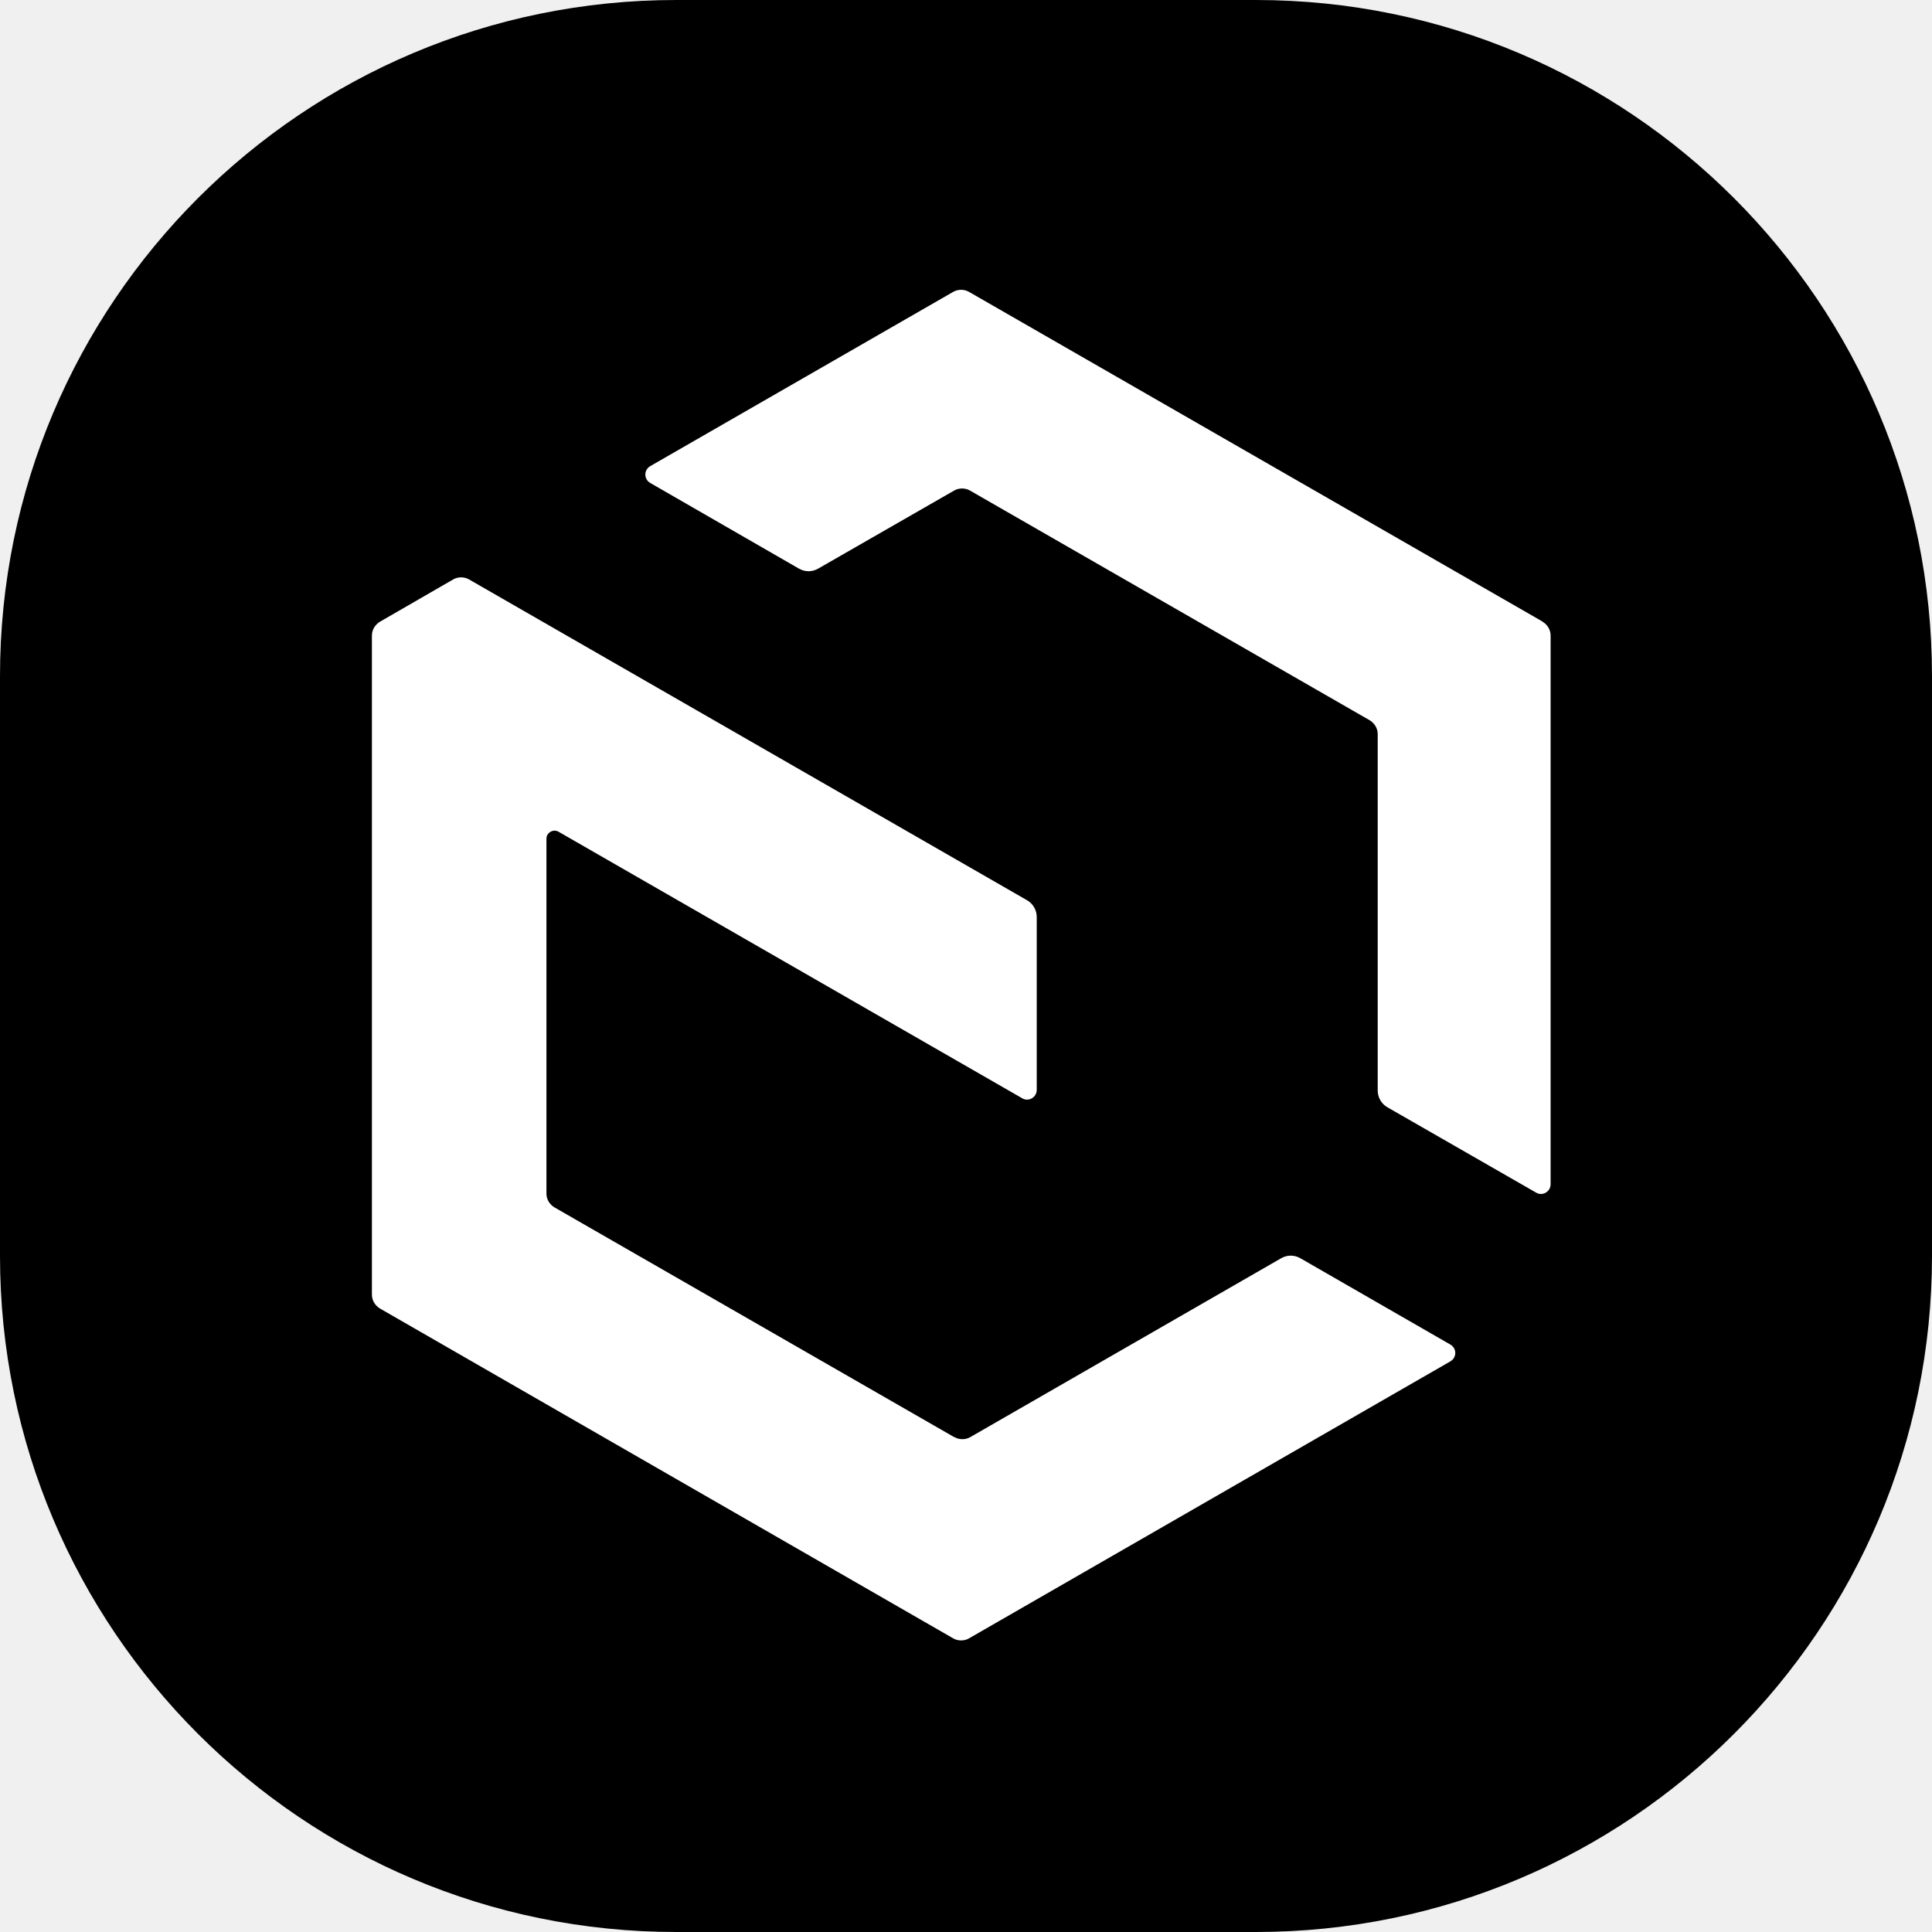
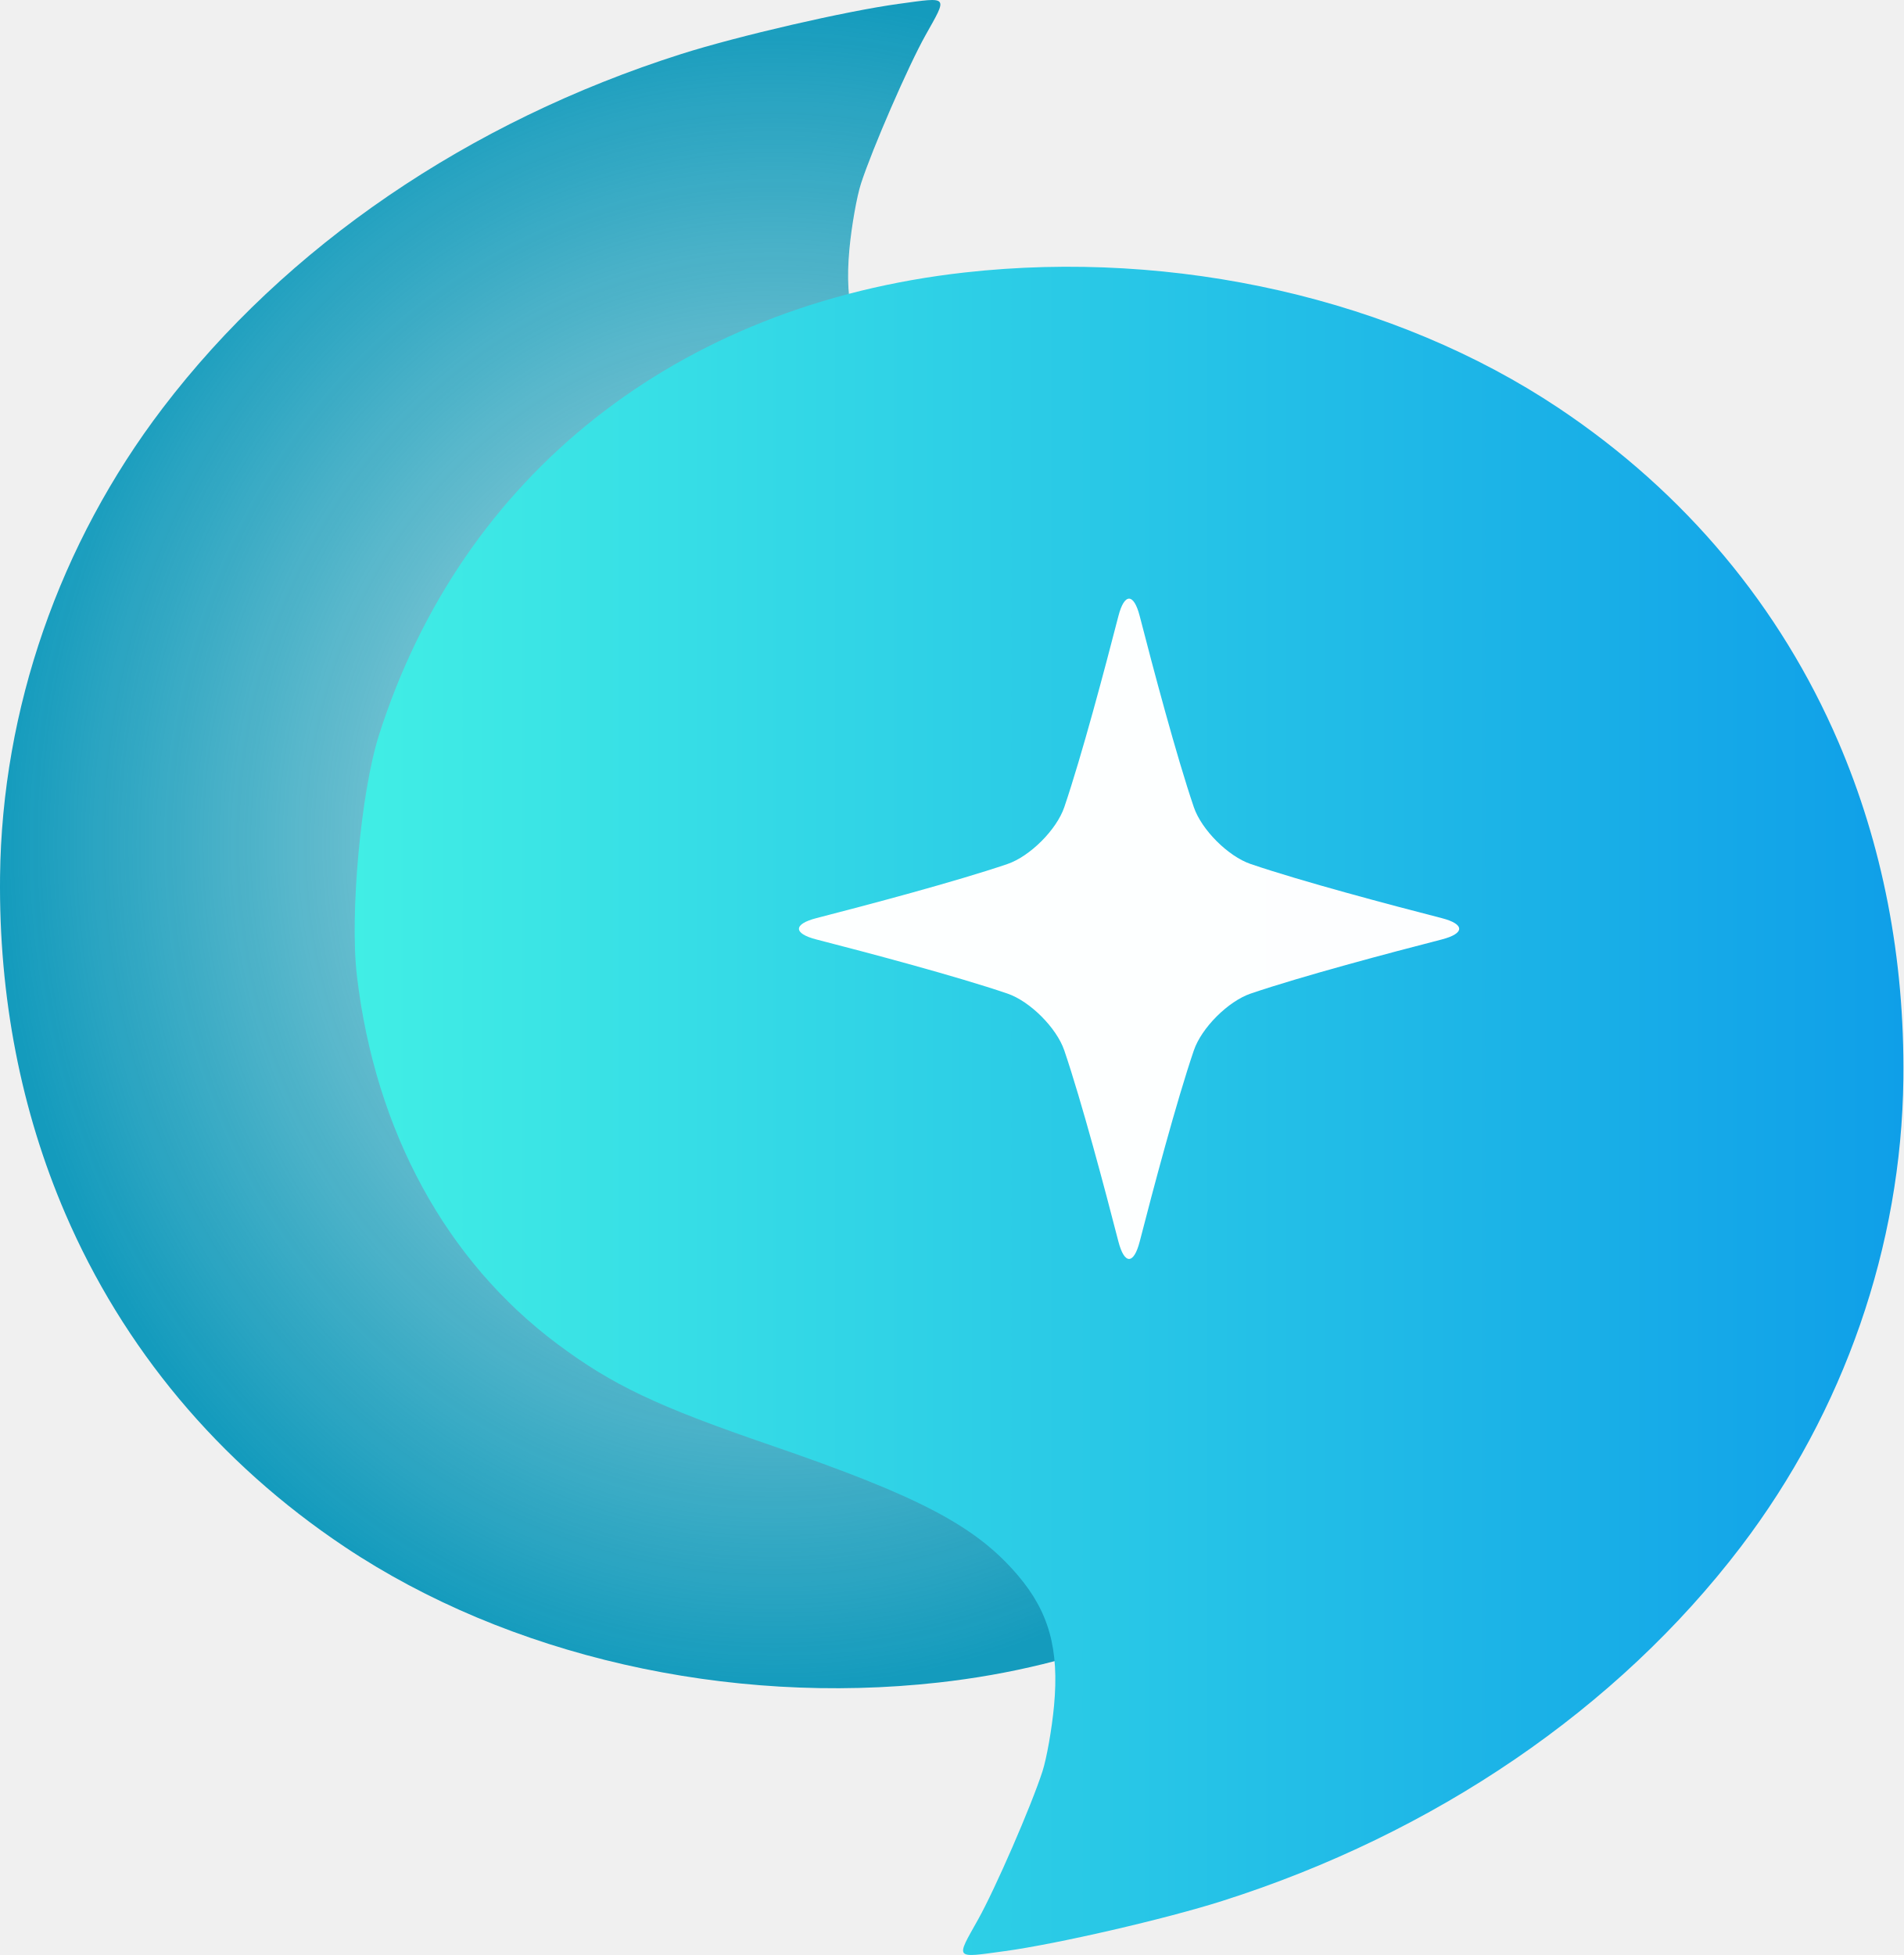
- <svg xmlns="http://www.w3.org/2000/svg" version="1.1" width="1000" height="1000">
-   <style>
-     #light-icon {
-       display: inline;
-     }
-     #dark-icon {
-       display: none;
-     }
- 
-     @media (prefers-color-scheme: dark) {
-       #light-icon {
-         display: none;
-       }
-       #dark-icon {
-         display: inline;
-       }
-     }
-   </style>
-   <g id="light-icon">
-     <svg version="1.1" width="1000" height="1000">
-       <g clip-path="url(#SvgjsClipPath1059)">
-         <rect width="1000" height="1000" fill="#000000" />
-         <g transform="matrix(5,0,0,5,192.5,150)">
-           <svg version="1.1" width="123" height="140">
-             <svg width="123" height="140" viewBox="0 0 123 140" fill="none">
-               <path d="M60.257 118.758L18.904 94.992C18.402 94.692 18.067 94.158 18.067 93.558V56.825C18.067 56.192 18.77 55.792 19.305 56.092L67.316 83.692C67.986 84.092 68.822 83.592 68.822 82.825V64.925C68.822 64.225 68.454 63.558 67.818 63.192L10.071 29.992C9.569 29.692 8.9 29.692 8.398 29.992L0.836 34.358C0.335 34.658 0 35.192 0 35.792V104.025C0 104.625 0.335 105.158 0.836 105.458L60.157 139.592C60.658 139.892 61.328 139.892 61.829 139.592L111.647 110.925C112.317 110.525 112.317 109.592 111.647 109.192L96.123 100.258C95.487 99.892 94.751 99.892 94.116 100.258L61.963 118.758C61.461 119.058 60.792 119.058 60.29 118.758H60.257Z" fill="white" />
-               <path d="M121.149 34.325L61.829 0.225C61.328 -0.075 60.658 -0.075 60.157 0.225L28.807 18.258C28.138 18.658 28.138 19.592 28.807 19.992L44.197 28.858C44.833 29.225 45.569 29.225 46.205 28.858L60.257 20.792C60.759 20.492 61.428 20.492 61.93 20.792L103.283 44.558C103.785 44.858 104.12 45.392 104.12 45.992V82.892C104.12 83.592 104.488 84.258 105.123 84.625L120.514 93.458C121.183 93.858 122.019 93.358 122.019 92.592V35.792C122.019 35.192 121.685 34.658 121.183 34.358L121.149 34.325Z" fill="white" />
-             </svg>
-           </svg>
-         </g>
-       </g>
-       <defs>
-         <clipPath id="SvgjsClipPath1059">
-           <rect width="1000" height="1000" x="0" y="0" rx="350" ry="350" />
-         </clipPath>
-       </defs>
-     </svg>
-   </g>
-   <g id="dark-icon">
-     <svg version="1.1" width="1000" height="1000">
-       <g clip-path="url(#SvgjsClipPath1060)">
-         <rect width="1000" height="1000" fill="#000000" />
-         <g transform="matrix(5,0,0,5,192.5,150)">
-           <svg version="1.1" width="123" height="140">
-             <svg width="123" height="140" viewBox="0 0 123 140" fill="none">
-               <path d="M60.257 118.758L18.904 94.992C18.402 94.692 18.067 94.158 18.067 93.558V56.825C18.067 56.192 18.77 55.792 19.305 56.092L67.316 83.692C67.986 84.092 68.822 83.592 68.822 82.825V64.925C68.822 64.225 68.454 63.558 67.818 63.192L10.071 29.992C9.569 29.692 8.9 29.692 8.398 29.992L0.836 34.358C0.335 34.658 0 35.192 0 35.792V104.025C0 104.625 0.335 105.158 0.836 105.458L60.157 139.592C60.658 139.892 61.328 139.892 61.829 139.592L111.647 110.925C112.317 110.525 112.317 109.592 111.647 109.192L96.123 100.258C95.487 99.892 94.751 99.892 94.116 100.258L61.963 118.758C61.461 119.058 60.792 119.058 60.29 118.758H60.257Z" fill="white" />
-               <path d="M121.149 34.325L61.829 0.225C61.328 -0.075 60.658 -0.075 60.157 0.225L28.807 18.258C28.138 18.658 28.138 19.592 28.807 19.992L44.197 28.858C44.833 29.225 45.569 29.225 46.205 28.858L60.257 20.792C60.759 20.492 61.428 20.492 61.93 20.792L103.283 44.558C103.785 44.858 104.12 45.392 104.12 45.992V82.892C104.12 83.592 104.488 84.258 105.123 84.625L120.514 93.458C121.183 93.858 122.019 93.358 122.019 92.592V35.792C122.019 35.192 121.685 34.658 121.183 34.358L121.149 34.325Z" fill="white" />
-             </svg>
-           </svg>
-         </g>
-       </g>
-       <defs>
-         <clipPath id="SvgjsClipPath1060">
-           <rect width="1000" height="1000" x="0" y="0" rx="350" ry="350" />
-         </clipPath>
-       </defs>
-     </svg>
+ <svg xmlns="http://www.w3.org/2000/svg" xmlns:xlink="http://www.w3.org/1999/xlink" width="135.389mm" height="139.044mm" viewBox="0 0 135.389 139.044" version="1.1" id="svg1" xml:space="preserve">
+   <defs id="defs1">
+     <linearGradient id="linearGradient227">
+       <stop style="stop-color:#22a7ba;stop-opacity:0.232;" offset="0" id="stop226" />
+       <stop style="stop-color:#149bbd;stop-opacity:1;" offset="1" id="stop227" />
+     </linearGradient>
+     <linearGradient id="linearGradient225">
+       <stop style="stop-color:#0f9fe8;stop-opacity:1;" offset="0" id="stop224" />
+       <stop style="stop-color:#41eee5;stop-opacity:1;" offset="1" id="stop225" />
+     </linearGradient>
+     <meshgradient id="meshgradient14" gradientUnits="userSpaceOnUse" x="863.203" y="426.546">
+       <meshrow id="meshrow14">
+         <meshpatch id="meshpatch14">
+           <stop path="c 50.271,0  100.542,0  150.814,0" style="stop-color:#ffffff;stop-opacity:1" id="stop14" />
+           <stop path="c 0,50.271  0,100.542  0,150.814" style="stop-color:#000000;stop-opacity:1" id="stop15" />
+           <stop path="c -50.271,0  -100.542,0  -150.814,0" style="stop-color:#ffffff;stop-opacity:1" id="stop16" />
+           <stop path="c 0,-50.271  0,-100.542  0,-150.814" style="stop-color:#000000;stop-opacity:1" id="stop17" />
+         </meshpatch>
+       </meshrow>
+     </meshgradient>
+     <radialGradient xlink:href="#linearGradient227" id="radialGradient220" gradientUnits="userSpaceOnUse" gradientTransform="matrix(1,0,0,1.089951,0,-67.82199)" cx="803.122" cy="753.992" fx="803.122" fy="753.992" r="55.081" />
+     <linearGradient xlink:href="#linearGradient225" id="linearGradient220" gradientUnits="userSpaceOnUse" x1="722.814" y1="735.019" x2="832.976" y2="735.019" />
+     <meshgradient id="meshgradient220" gradientUnits="userSpaceOnUse" x="863.203" y="426.546">
+       <meshrow id="meshrow223">
+         <meshpatch id="meshpatch223">
+           <stop path="c 50.271,0  100.542,0  150.814,0" style="stop-color:#ffffff;stop-opacity:1" id="stop220" />
+           <stop path="c 0,50.271  0,100.542  0,150.814" style="stop-color:#000000;stop-opacity:1" id="stop221" />
+           <stop path="c -50.271,0  -100.542,0  -150.814,0" style="stop-color:#ffffff;stop-opacity:1" id="stop222" />
+           <stop path="c 0,-50.271  0,-100.542  0,-150.814" style="stop-color:#000000;stop-opacity:1" id="stop223" />
+         </meshpatch>
+       </meshrow>
+     </meshgradient>
+   </defs>
+   <g id="g13" style="fill:url(#meshgradient14);fill-opacity:1" transform="translate(-527.3638,-671.5206)">
+     <g id="g219" style="fill:url(#meshgradient220)" transform="rotate(180,692.7834,742.7742)">
+       <path d="m 794.27,813.755 c 3.754,-0.513 11.429,-2.283 15.479,-3.57 15.117,-4.805 28.121,-13.684 36.883,-25.184 7.341,-9.634 11.433,-21.413 11.567,-33.294 0.097,-8.602 -1.502,-16.701 -4.634,-23.981 -4.112,-9.556 -10.866,-17.702 -19.896,-23.726 -11.619,-7.75 -27.221,-11.312 -42.221,-9.638 -20.459,2.282 -35.786,14.386 -41.683,32.917 -1.285,4.038 -2.081,12.758 -1.563,17.122 1.31,11.041 6.345,20.273 14.285,26.193 3.895,2.904 7.065,4.408 15.088,7.161 10.647,3.653 14.652,5.76 17.646,9.281 2.205,2.593 2.938,5.238 2.566,9.259 -0.152,1.642 -0.524,3.748 -0.826,4.68 -0.808,2.486 -3.361,8.357 -4.582,10.537 -1.601,2.856 -1.705,2.733 1.892,2.242 z" style="fill:url(#radialGradient220);fill-opacity:1;fill-rule:nonzero;stroke:none;stroke-width:10;stroke-linecap:round;stroke-linejoin:round;stroke-dasharray:none;stroke-opacity:1;paint-order:normal" id="path217" />
+       <path style="fill:url(#linearGradient220);fill-opacity:1;fill-rule:evenodd;stroke:none;stroke-width:10;stroke-linecap:round;stroke-linejoin:round;stroke-dasharray:none;stroke-opacity:1;paint-order:normal" id="path218" d="m 786.747,675.257 c -3.754,0.513 -11.429,2.283 -15.479,3.57 -15.117,4.805 -28.121,13.684 -36.883,25.184 -7.341,9.634 -11.433,21.413 -11.567,33.294 -0.097,8.602 1.502,16.701 4.634,23.981 4.112,9.556 10.866,17.702 19.896,23.726 11.619,7.75 27.221,11.312 42.221,9.638 20.459,-2.282 35.786,-14.386 41.683,-32.917 1.285,-4.038 2.081,-12.758 1.563,-17.122 -1.31,-11.041 -6.345,-20.273 -14.285,-26.193 -3.895,-2.904 -7.065,-4.408 -15.088,-7.161 -10.647,-3.653 -14.652,-5.76 -17.646,-9.281 -2.205,-2.593 -2.938,-5.238 -2.566,-9.259 0.152,-1.642 0.524,-3.748 0.826,-4.68 0.808,-2.486 3.361,-8.357 4.582,-10.537 1.601,-2.856 1.705,-2.733 -1.892,-2.242 z" />
+       <path id="path219" style="opacity:1;fill:#ffffff;fill-opacity:0.989;fill-rule:evenodd;stroke:none;stroke-width:0.857;stroke-linecap:round;stroke-linejoin:round;paint-order:stroke fill markers" d="m 759.851,728.136 c 1.066,-3.132 2.485,-8.485 3.3,-11.653 0.364,-1.415 0.935,-1.415 1.3,2.2e-4 0.815,3.168 2.235,8.522 3.3,11.653 0.469,1.377 2.09,2.999 3.468,3.468 3.132,1.066 8.485,2.485 11.653,3.3 1.415,0.364 1.415,0.935 -2.2e-4,1.3 -3.168,0.815 -8.522,2.235 -11.653,3.3 -1.377,0.469 -2.999,2.09 -3.468,3.468 -1.066,3.132 -2.485,8.485 -3.3,11.653 -0.364,1.415 -0.935,1.415 -1.3,-2.2e-4 -0.815,-3.168 -2.235,-8.522 -3.3,-11.653 -0.469,-1.377 -2.09,-2.999 -3.468,-3.468 -3.132,-1.066 -8.485,-2.485 -11.653,-3.3 -1.415,-0.364 -1.415,-0.935 2.2e-4,-1.3 3.168,-0.815 8.522,-2.235 11.653,-3.3 1.377,-0.469 2.999,-2.09 3.468,-3.468 z" transform="matrix(1.166298,0,0,1.166298,-112.9249,-109.9057)" />
+     </g>
  </g>
</svg>
